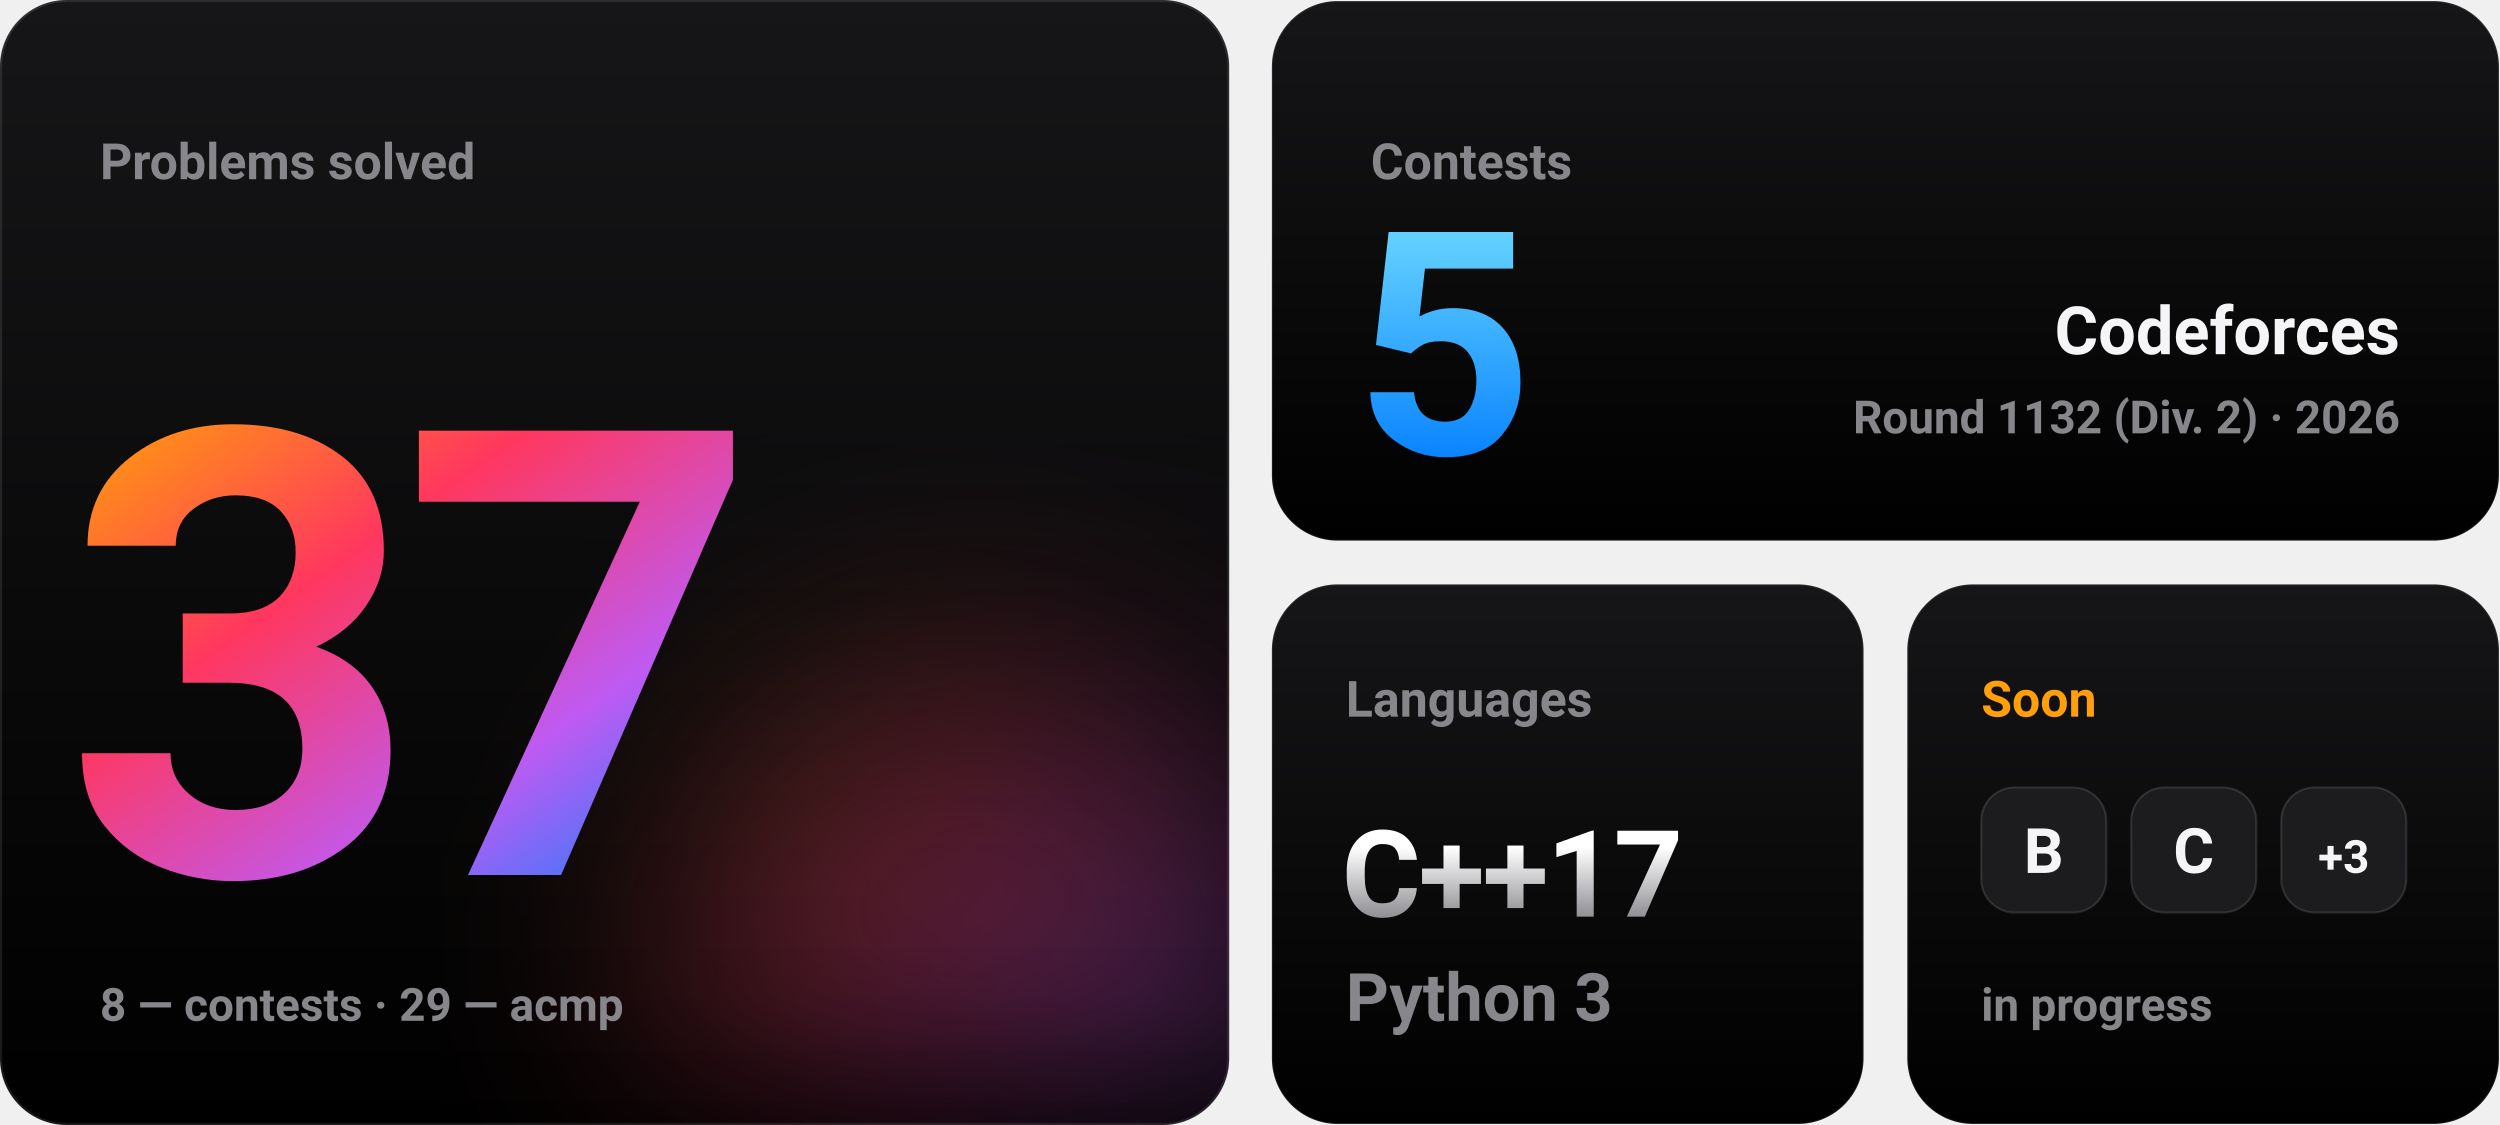
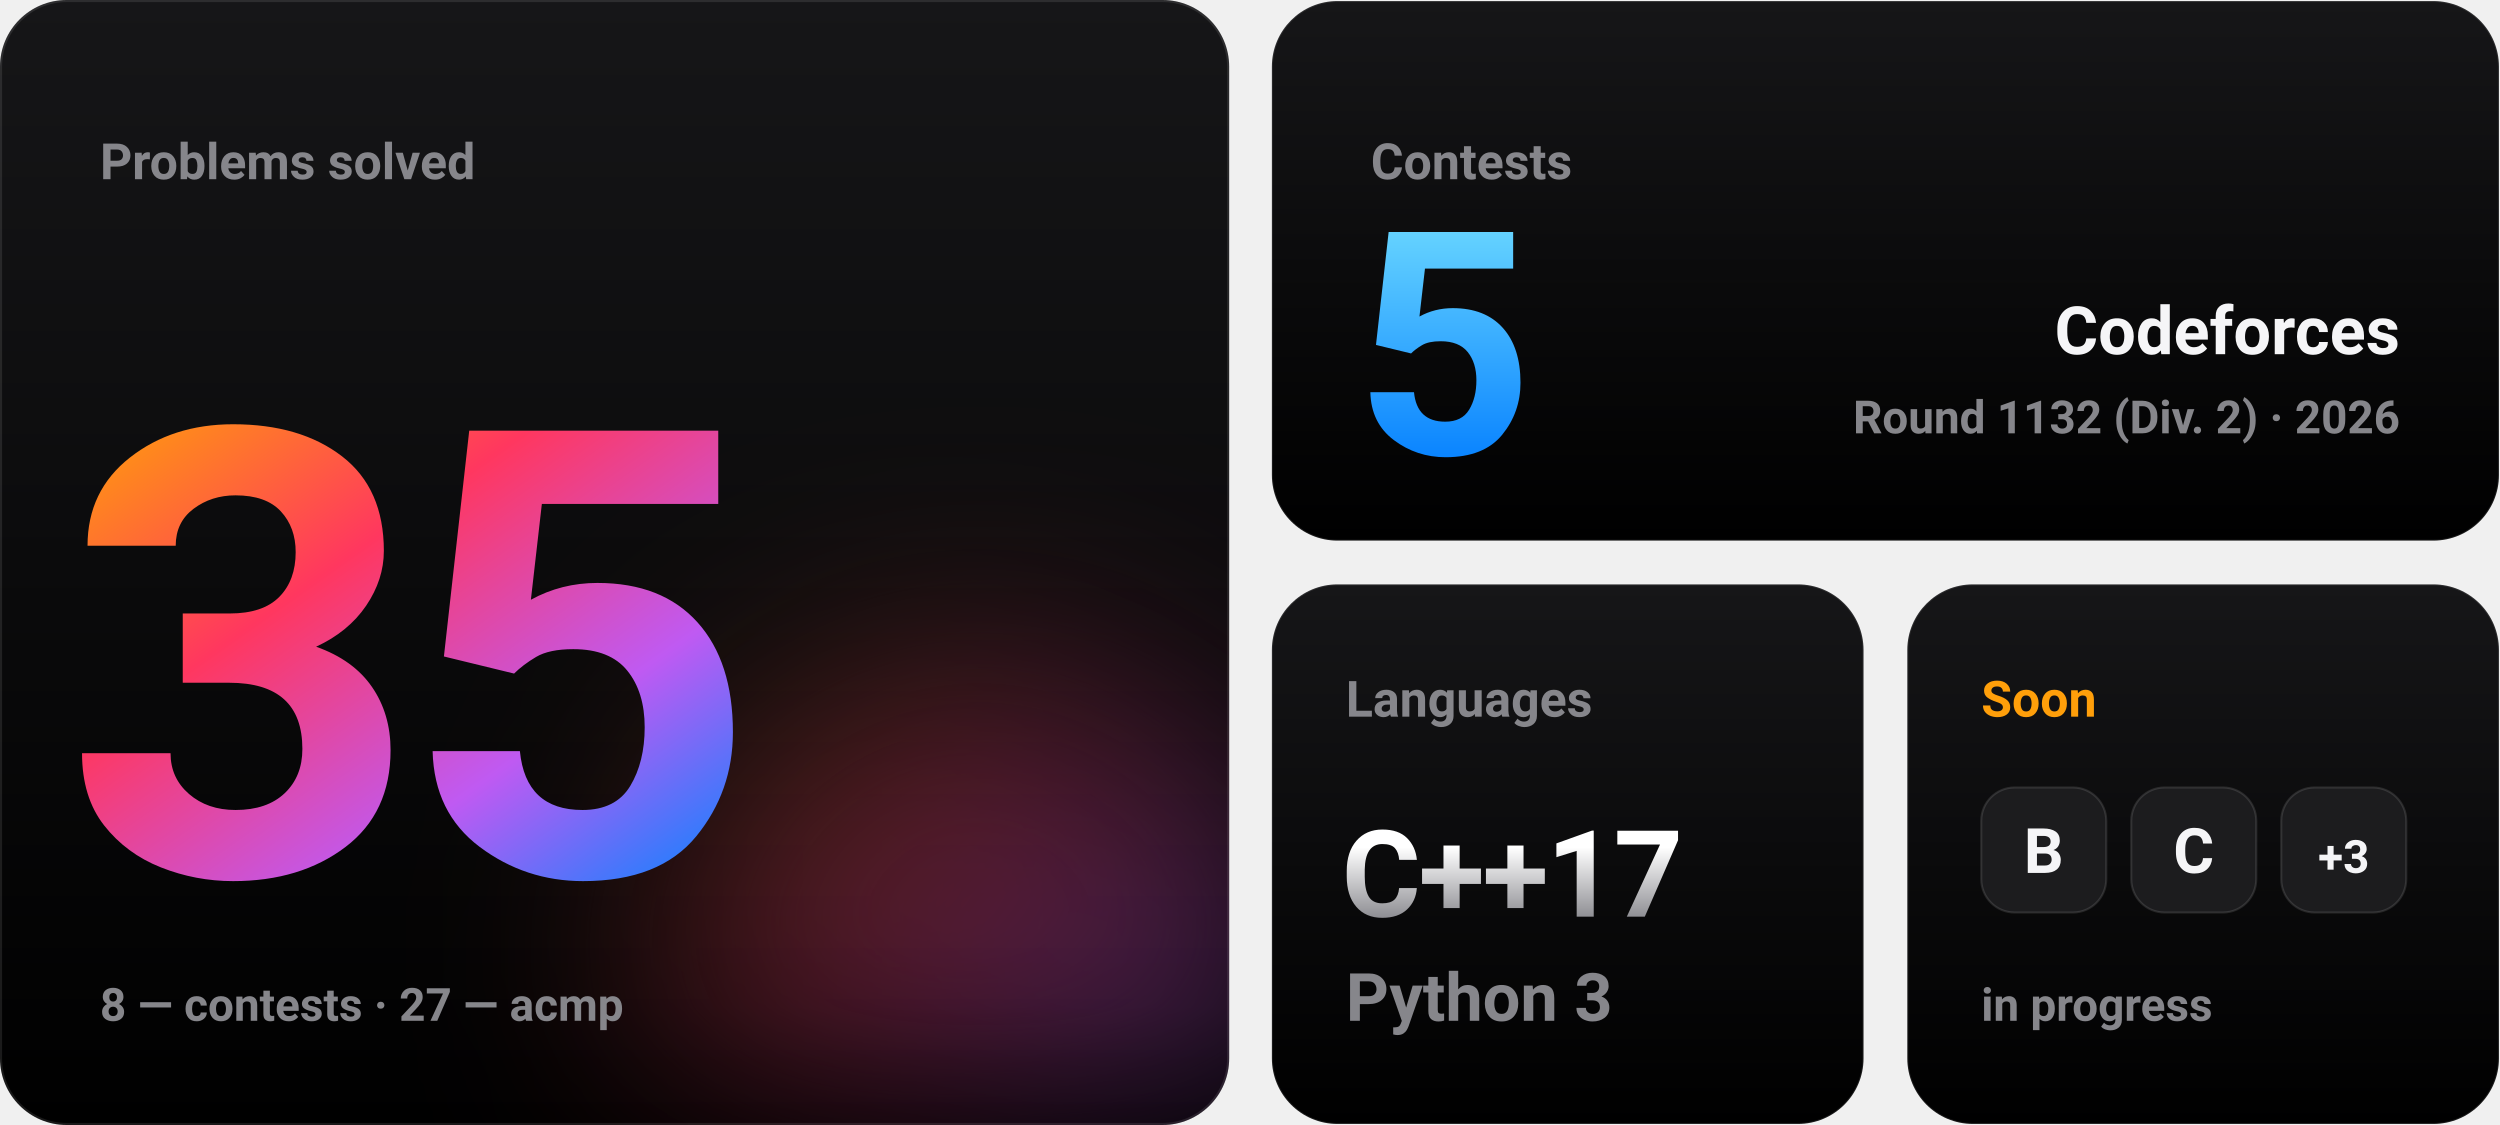
- <svg xmlns="http://www.w3.org/2000/svg" width="1200" height="540" viewBox="0 0 1200 540" role="img" aria-label="Problems solved: 37 (8 from contests, 29 from acmp). Contests: 5. Soon: B, C, D, E, F.">
+ <svg xmlns="http://www.w3.org/2000/svg" width="1200" height="540" viewBox="0 0 1200 540" role="img" aria-label="Problems solved: 35 (8 from contests, 27 from acmp). Contests: 5. Soon: B, C, D, E, F.">
  <defs>
    <linearGradient id="ai" x1="0" y1="0" x2="1" y2="1">
      <stop offset="0" stop-color="#ff9f0a" />
      <stop offset="0.35" stop-color="#ff375f" />
      <stop offset="0.7" stop-color="#bf5af2" />
      <stop offset="1" stop-color="#0a84ff" />
    </linearGradient>
    <linearGradient id="blue" x1="0" y1="0" x2="0" y2="1">
      <stop offset="0" stop-color="#64d2ff" />
      <stop offset="1" stop-color="#0a84ff" />
    </linearGradient>
    <linearGradient id="titanium" x1="0" y1="0" x2="0" y2="1">
      <stop offset="0.2" stop-color="#ffffff" />
      <stop offset="1" stop-color="#8e8e93" />
    </linearGradient>
    <linearGradient id="tile" x1="0" y1="0" x2="0" y2="1">
      <stop offset="0" stop-color="#161618" />
      <stop offset="1" stop-color="#000000" />
    </linearGradient>
    <filter id="blur" x="-100%" y="-100%" width="300%" height="300%">
      <feGaussianBlur stdDeviation="60" />
    </filter>
    <clipPath id="t1">
      <rect width="590" height="540" rx="32" />
    </clipPath>
  </defs>
  <g font-family="-apple-system, BlinkMacSystemFont, 'SF Pro Display', 'Segoe UI', Roboto, Helvetica, Arial, sans-serif">
    <g font-weight="600">
      <g clip-path="url(#t1)">
        <rect width="590" height="540" fill="url(#tile)" />
        <circle cx="470" cy="470" r="150" fill="url(#ai)" opacity="0.35" filter="url(#blur)">
          <animate attributeName="r" values="120;220;120" dur="5s" repeatCount="indefinite" calcMode="spline" keyTimes="0;0.5;1" keySplines="0.45 0 0.55 1;0.45 0 0.55 1" />
        </circle>
      </g>
      <rect x="0.5" y="0.5" width="589" height="539" rx="31.5" fill="none" stroke="#ffffff" stroke-opacity="0.1" />
      <text x="48" y="86" font-size="24" fill="#86868b">Problems solved</text>
      <g font-size="300" font-weight="700" letter-spacing="-10" fill="url(#ai)">
-         <text x="30" y="420" opacity="0">34<animate attributeName="opacity" values="0;1;0" keyTimes="0;0.000;0.250" calcMode="discrete" dur="0.8s" fill="freeze" />
+         <text x="30" y="420" opacity="0">32<animate attributeName="opacity" values="0;1;0" keyTimes="0;0.000;0.250" calcMode="discrete" dur="0.8s" fill="freeze" />
        </text>
-         <text x="30" y="420" opacity="0">35<animate attributeName="opacity" values="0;1;0" keyTimes="0;0.250;0.500" calcMode="discrete" dur="0.8s" fill="freeze" />
+         <text x="30" y="420" opacity="0">33<animate attributeName="opacity" values="0;1;0" keyTimes="0;0.250;0.500" calcMode="discrete" dur="0.8s" fill="freeze" />
        </text>
-         <text x="30" y="420" opacity="0">36<animate attributeName="opacity" values="0;1;0" keyTimes="0;0.500;0.750" calcMode="discrete" dur="0.8s" fill="freeze" />
+         <text x="30" y="420" opacity="0">34<animate attributeName="opacity" values="0;1;0" keyTimes="0;0.500;0.750" calcMode="discrete" dur="0.8s" fill="freeze" />
        </text>
-         <text x="30" y="420">37<animate attributeName="opacity" values="0;1" keyTimes="0;0.750" calcMode="discrete" dur="0.8s" fill="freeze" />
+         <text x="30" y="420">35<animate attributeName="opacity" values="0;1" keyTimes="0;0.750" calcMode="discrete" dur="0.8s" fill="freeze" />
        </text>
      </g>
-       <text x="48" y="490" font-size="22" fill="#86868b">8 — contests  ·  29 — acmp</text>
+       <text x="48" y="490" font-size="22" fill="#86868b">8 — contests  ·  27 — acmp</text>
      <rect x="610.5" y="0.5" width="589" height="259" rx="31.5" fill="url(#tile)" stroke="#ffffff" stroke-opacity="0.1" />
      <text x="658" y="86" font-size="24" fill="#86868b">Contests</text>
      <text x="650" y="218" font-size="150" font-weight="700" letter-spacing="-4" fill="url(#blue)">5</text>
      <text x="1152" y="170" font-size="32" font-weight="700" fill="#f5f5f7" text-anchor="end">Codeforces</text>
      <text x="1152" y="208" font-size="22" fill="#86868b" text-anchor="end">Round 1132 (Div. 2) · 2026</text>
      <rect x="610.5" y="280.5" width="284" height="259" rx="31.5" fill="url(#tile)" stroke="#ffffff" stroke-opacity="0.1" />
      <text x="646" y="344" font-size="24" fill="#86868b">Languages</text>
      <text x="644" y="440" font-size="58" font-weight="700" letter-spacing="-1" fill="url(#titanium)">C++17</text>
      <text x="646" y="490" font-size="32" fill="#86868b">Python 3</text>
      <rect x="915.5" y="280.5" width="284" height="259" rx="31.5" fill="url(#tile)" stroke="#ffffff" stroke-opacity="0.1" />
      <text x="951" y="344" font-size="24" fill="#ff9f0a">Soon</text>
      <rect x="951" y="378" width="60" height="60" rx="16" fill="#1c1c1e" stroke="#ffffff" stroke-opacity="0.12" />
      <text x="981" y="419" font-size="30" font-weight="700" fill="#f5f5f7" text-anchor="middle">B</text>
      <rect x="1023" y="378" width="60" height="60" rx="16" fill="#1c1c1e" stroke="#ffffff" stroke-opacity="0.12" />
      <text x="1053" y="419" font-size="30" font-weight="700" fill="#f5f5f7" text-anchor="middle">C</text>
      <rect x="1095" y="378" width="60" height="60" rx="16" fill="#1c1c1e" stroke="#ffffff" stroke-opacity="0.12" />
      <text x="1125" y="419" font-size="22" font-weight="700" fill="#f5f5f7" text-anchor="middle">+3</text>
      <text x="951" y="490" font-size="22" fill="#86868b">in progress</text>
    </g>
  </g>
</svg>
